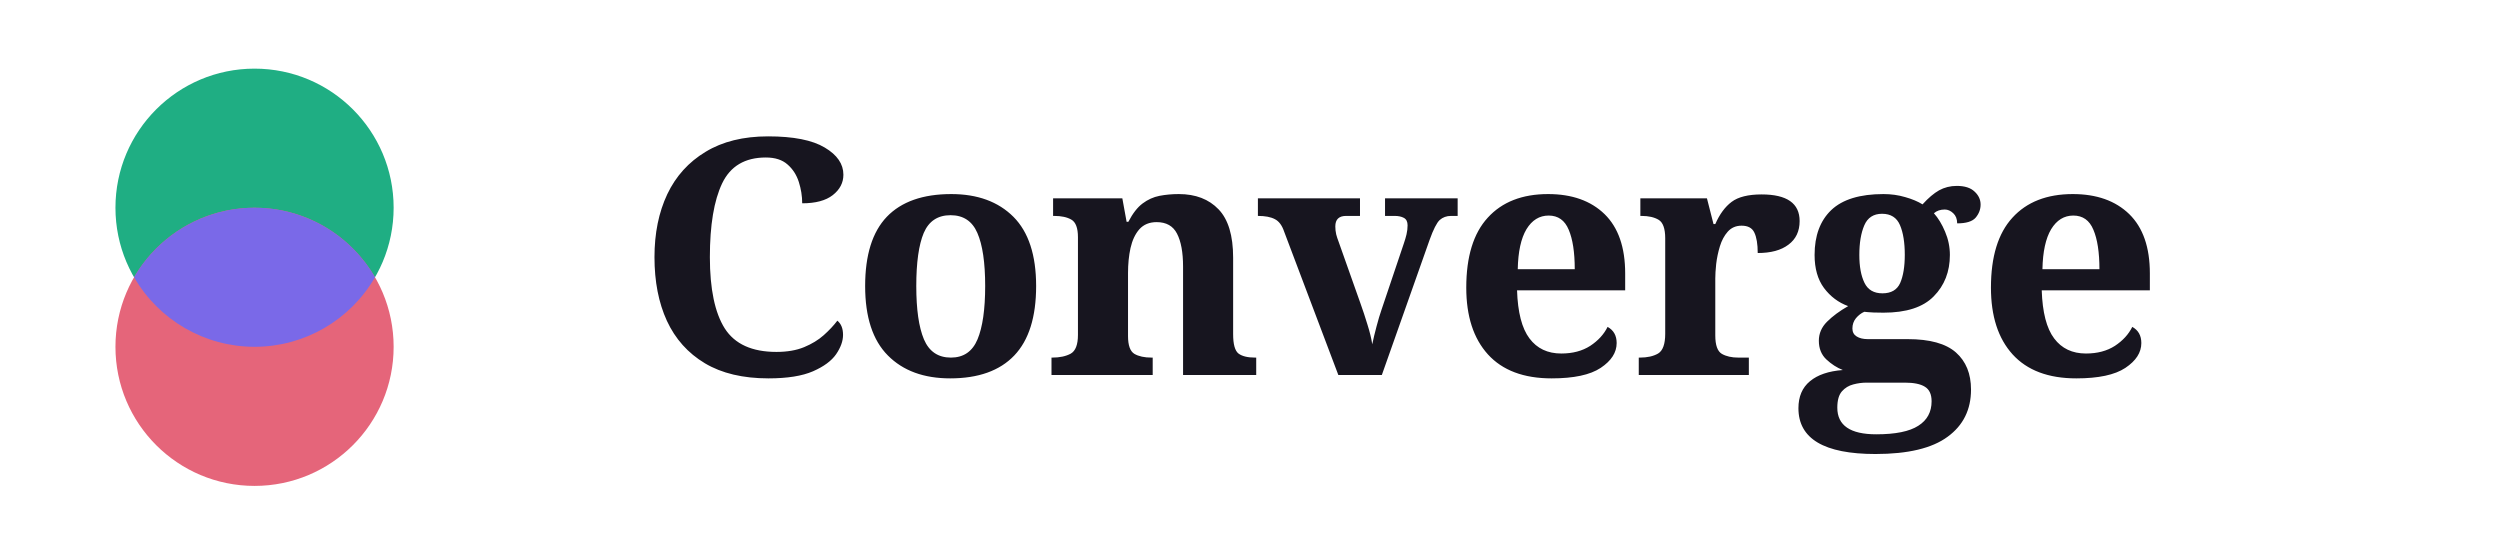
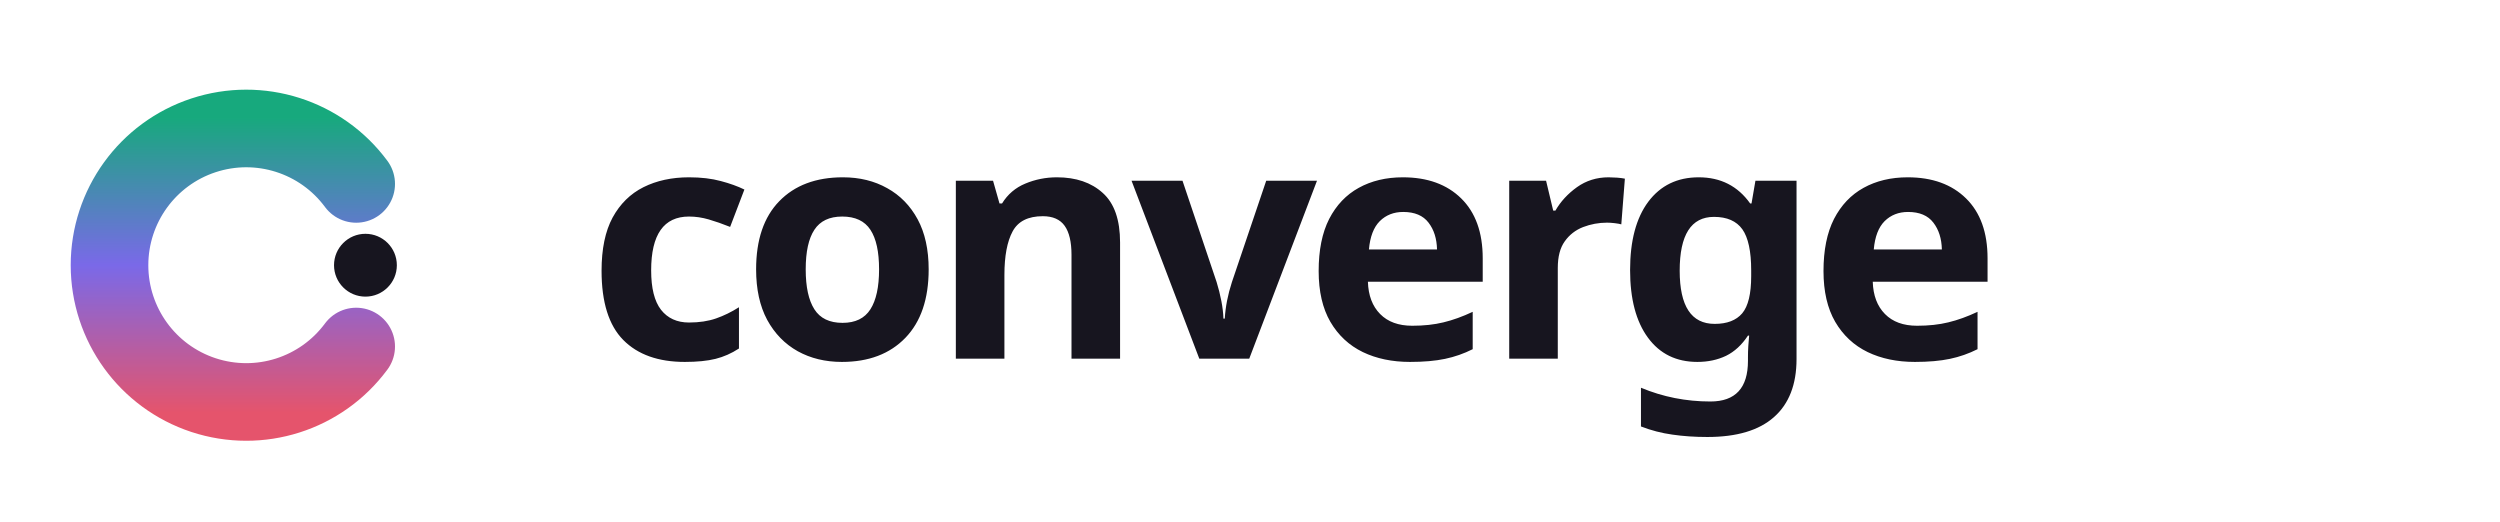
- <svg xmlns="http://www.w3.org/2000/svg" viewBox="0 0 220 48" width="220" height="48" role="img" aria-label="Converge">
+ <svg xmlns="http://www.w3.org/2000/svg" viewBox="0 0 230 48" width="230" height="48" role="img" aria-label="Converge">
  <g transform="translate(2 4) scale(1.7)">
-     <circle cx="12" cy="8.4" r="7.2" fill="#1fae83" />
-     <circle cx="12" cy="15.6" r="7.2" fill="#e5657a" />
-     <path d="M5.765 12A7.2 7.2 0 0 0 18.235 12A7.2 7.2 0 0 0 5.765 12Z" fill="#7a69e8" />
+     <defs>
+       <linearGradient id="cg" gradientUnits="userSpaceOnUse" x1="0" y1="4" x2="0" y2="20">
+         <stop offset="0" stop-color="#17a97d" />
+         <stop offset=".5" stop-color="#7a69e8" />
+         <stop offset="1" stop-color="#e5546c" />
+       </linearGradient>
+     </defs>
+     <path d="M18.1 7.6A7.4 7.4 0 1 0 18.1 16.4" fill="none" stroke="url(#cg)" stroke-width="4.2" stroke-linecap="round" />
+     <circle cx="18.6" cy="12" r="1.7" fill="#17151f" />
  </g>
-   <text x="56" y="33" font-family="Fraunces, 'Iowan Old Style', Georgia, serif" font-size="29" font-weight="600" letter-spacing="-0.6" fill="#17151f">Converge</text>
+   <text x="54" y="33" font-family="'Plus Jakarta Sans', 'Segoe UI', system-ui, sans-serif" font-size="30" font-weight="800" letter-spacing="-1.2" fill="#17151f">converge</text>
</svg>
